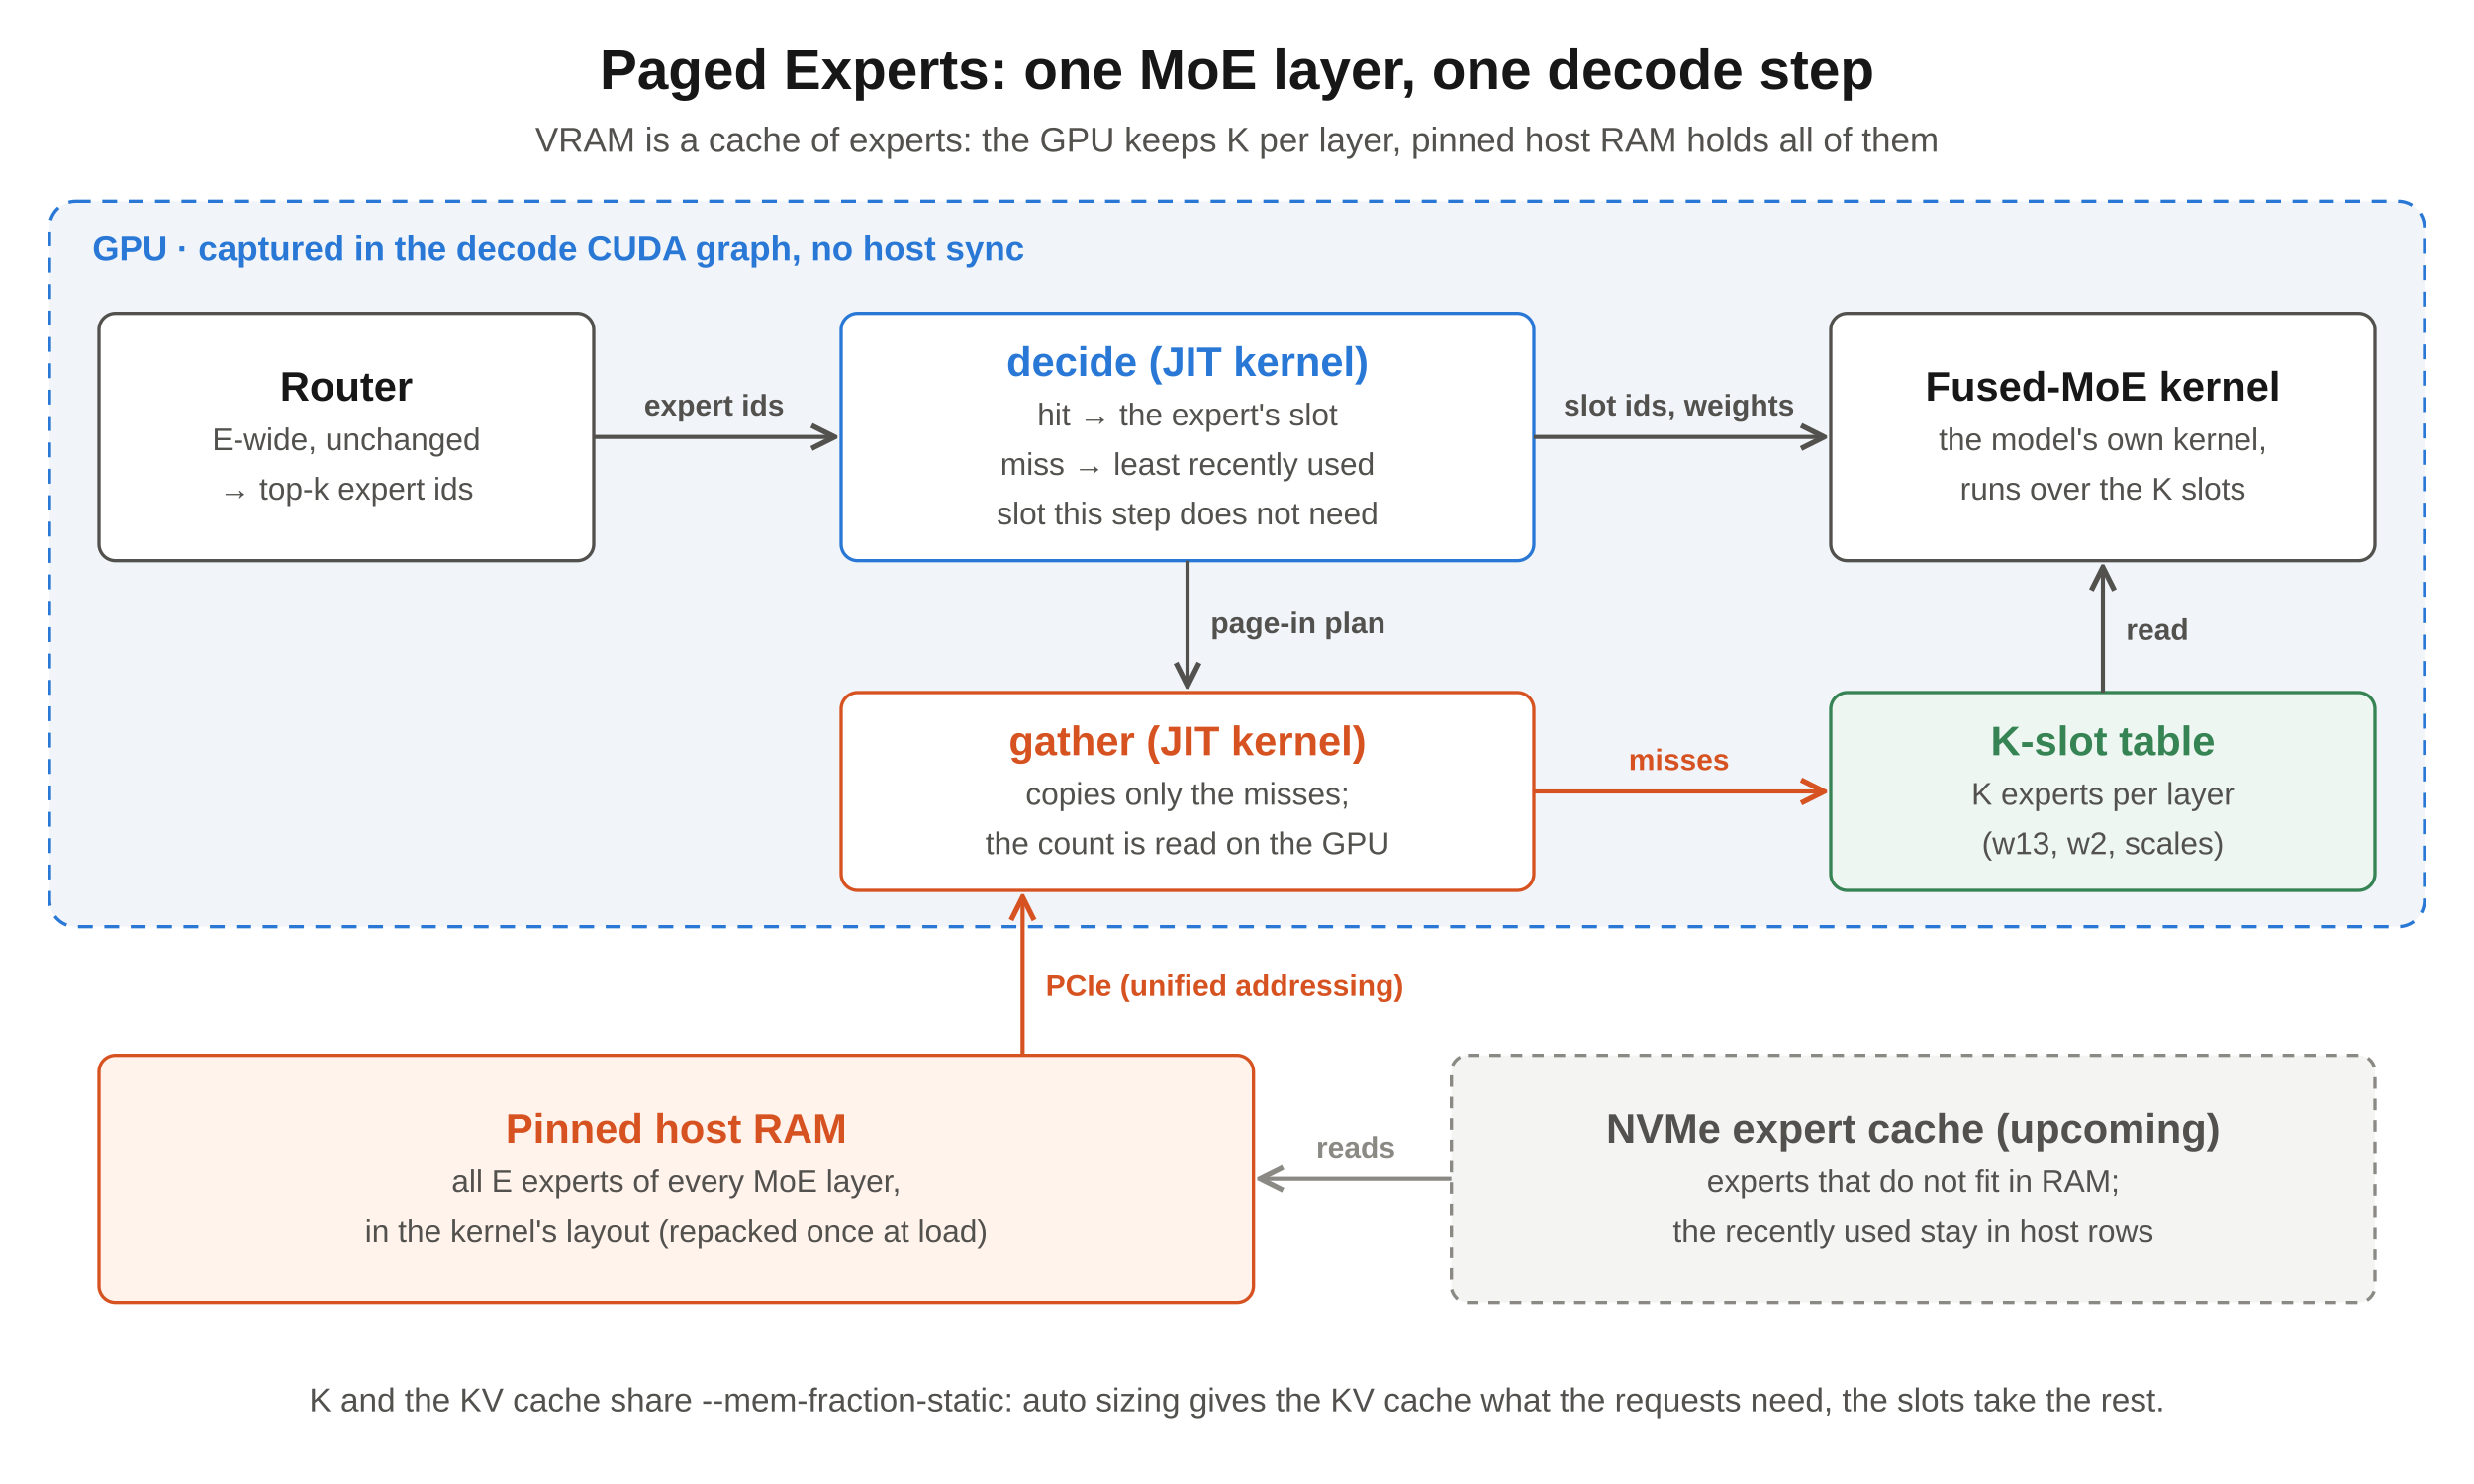
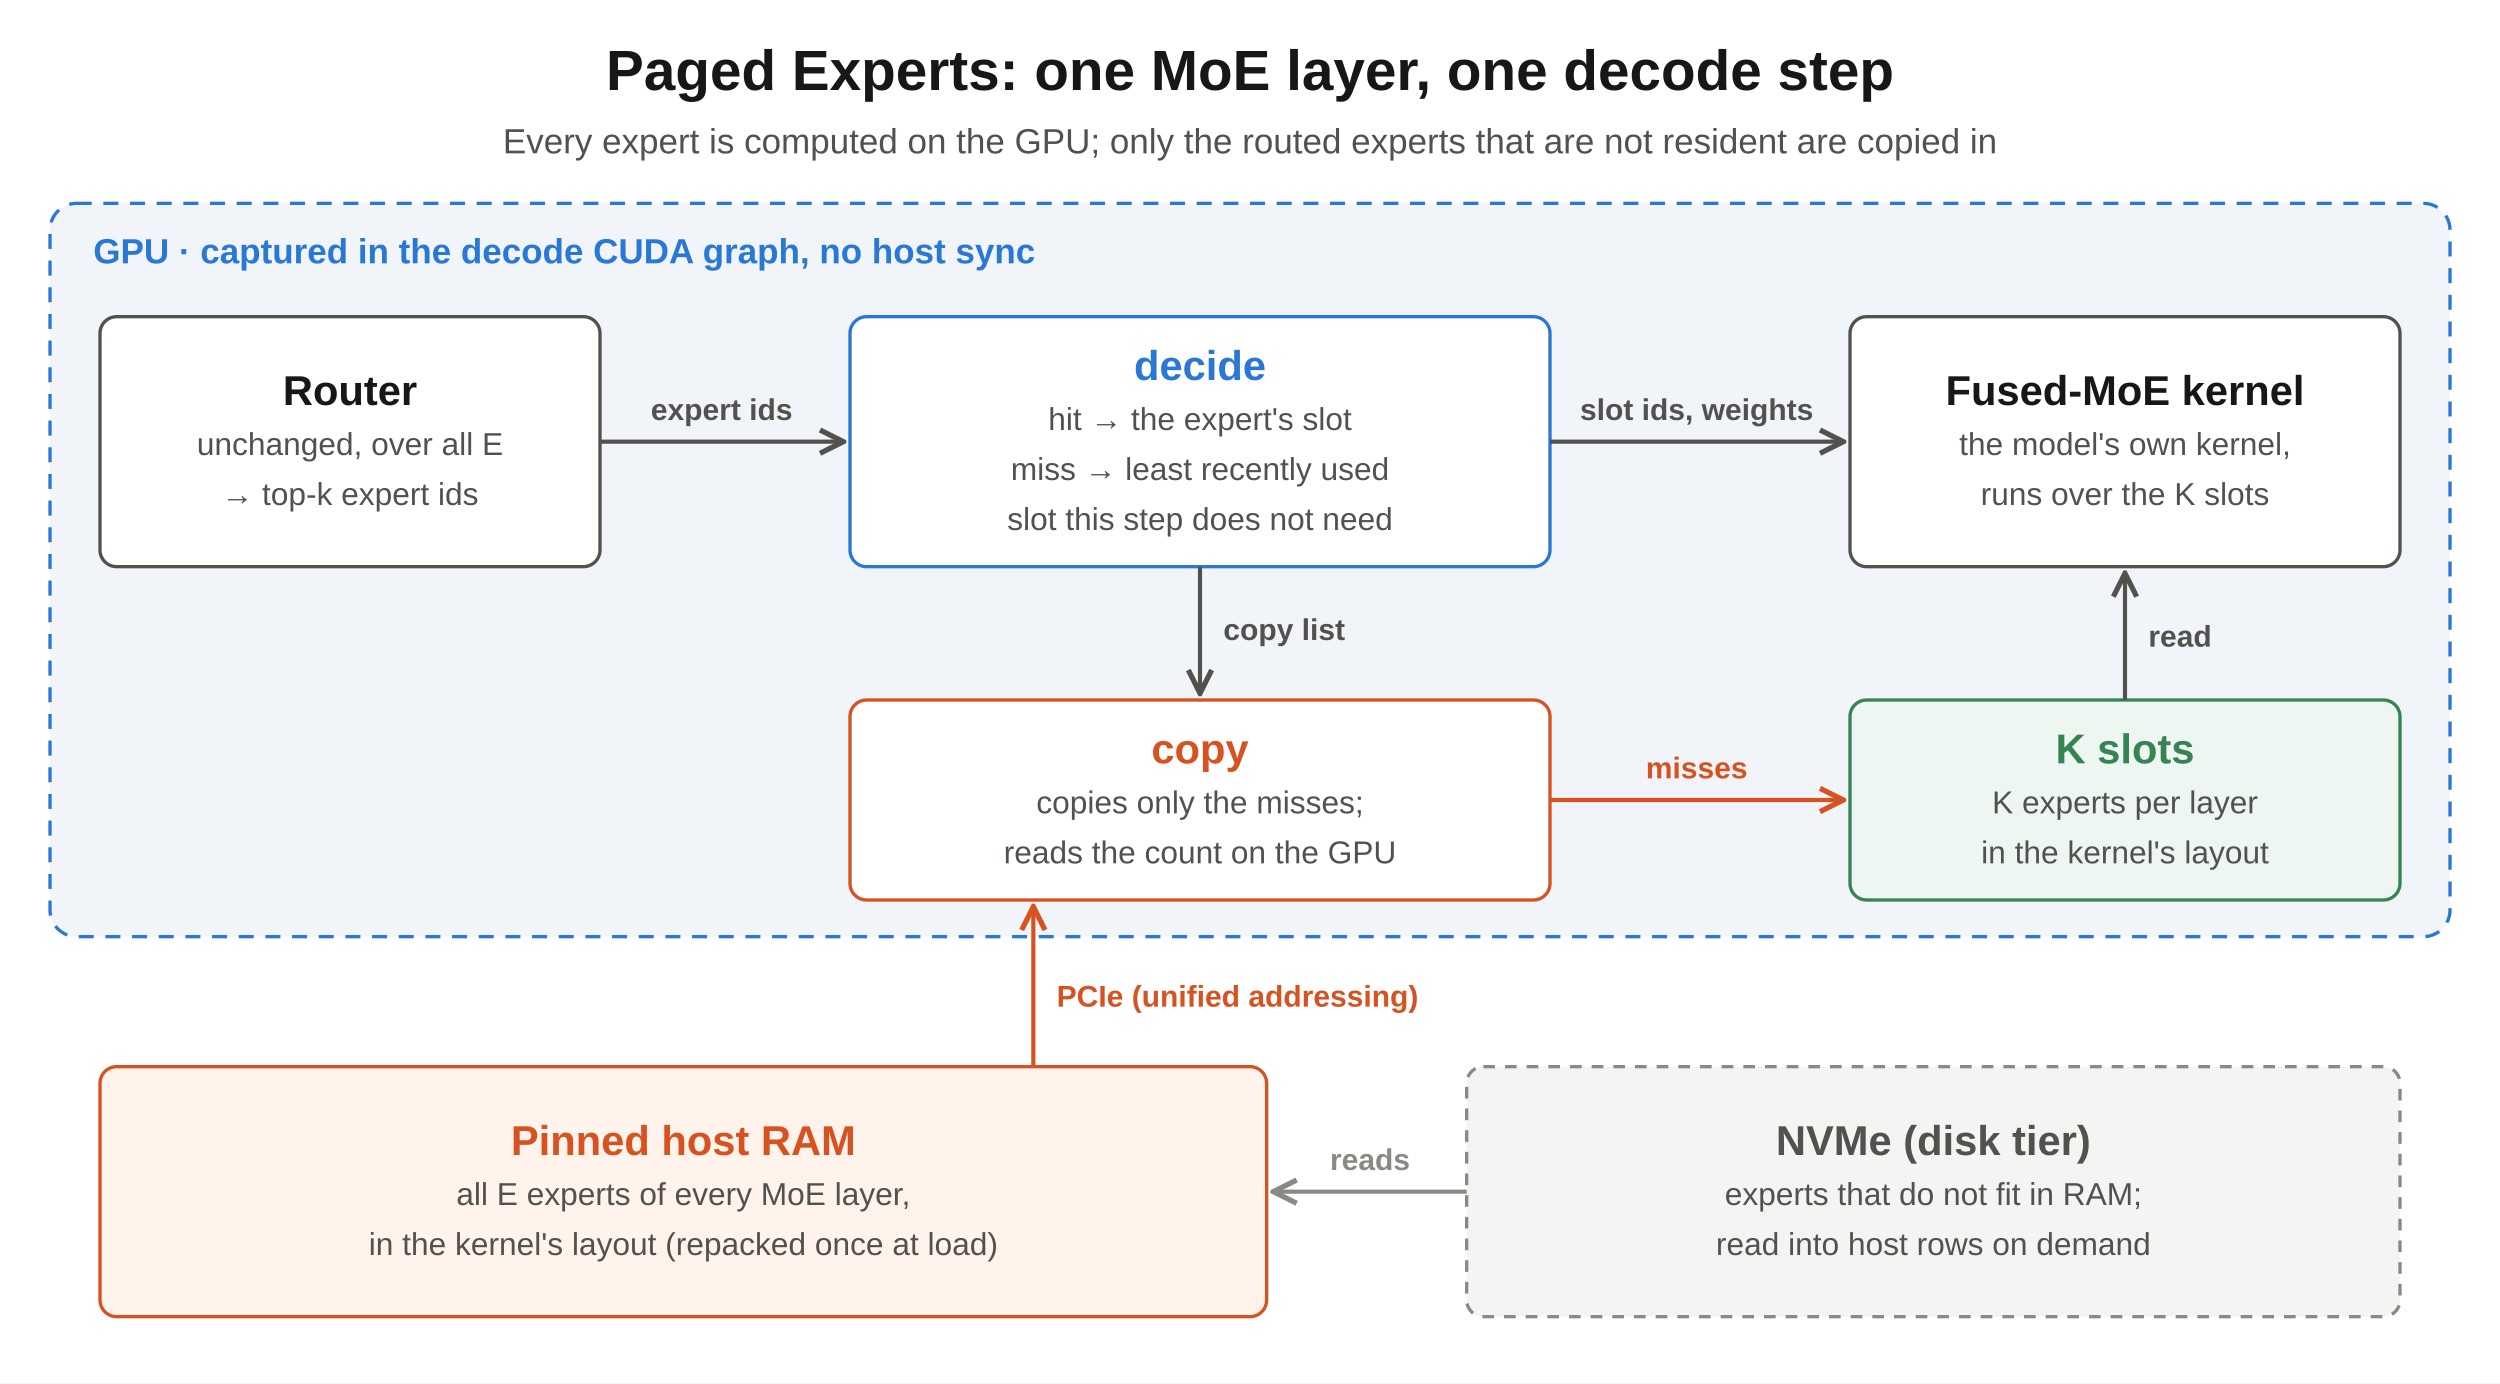
- <svg xmlns="http://www.w3.org/2000/svg" width="1500" height="900" viewBox="0 0 1500 900" role="img" aria-labelledby="title desc">
-   <rect width="1500" height="900" fill="#fff" />
+ <svg xmlns="http://www.w3.org/2000/svg" width="1500" height="830" viewBox="0 0 1500 830" role="img" aria-labelledby="title desc">
+   <rect width="1500" height="830" fill="#fff" />
  <g font-family="Arial, Helvetica, sans-serif">
    <defs>
      <marker id="a-ink" viewBox="0 0 10 10" refX="9" refY="5" markerWidth="7" markerHeight="7" orient="auto-start-reverse">
        <path d="M1 1 L9 5 L1 9" fill="none" stroke="#52514e" stroke-width="1.8" />
      </marker>
      <marker id="a-orange" viewBox="0 0 10 10" refX="9" refY="5" markerWidth="7" markerHeight="7" orient="auto-start-reverse">
        <path d="M1 1 L9 5 L1 9" fill="none" stroke="#d65221" stroke-width="1.8" />
      </marker>
      <marker id="a-gray" viewBox="0 0 10 10" refX="9" refY="5" markerWidth="7" markerHeight="7" orient="auto-start-reverse">
        <path d="M1 1 L9 5 L1 9" fill="none" stroke="#8a8984" stroke-width="1.8" />
      </marker>
    </defs>
    <text x="750.0" y="54" font-size="34" fill="#171717" font-weight="700" text-anchor="middle">Paged Experts: one MoE layer, one decode step</text>
-     <text x="750.0" y="92" font-size="21" fill="#52514e" text-anchor="middle">VRAM is a cache of experts: the GPU keeps K per layer, pinned host RAM holds all of them</text>
+     <text x="750.0" y="92" font-size="21" fill="#52514e" text-anchor="middle">Every expert is computed on the GPU; only the routed experts that are not resident are copied in</text>
    <rect x="30" y="122" width="1440" height="440" rx="16" fill="#f1f5fa" stroke="#2a78d6" stroke-width="2" stroke-dasharray="9 7" />
    <text x="56" y="158" font-size="21" fill="#2a78d6" font-weight="700" text-anchor="start">GPU · captured in the decode CUDA graph, no host sync</text>
    <rect x="60" y="190" width="300" height="150" rx="10" fill="#fff" stroke="#52514e" stroke-width="2" />
    <text x="210.0" y="243" font-size="25" fill="#171717" font-weight="700" text-anchor="middle">Router</text>
-     <text x="210.0" y="273" font-size="19" fill="#52514e" text-anchor="middle">E-wide, unchanged</text>
+     <text x="210.0" y="273" font-size="19" fill="#52514e" text-anchor="middle">unchanged, over all E</text>
    <text x="210.0" y="303" font-size="19" fill="#52514e" text-anchor="middle">→ top-k expert ids</text>
    <rect x="510" y="190" width="420" height="150" rx="10" fill="#fff" stroke="#2a78d6" stroke-width="2" />
-     <text x="720.0" y="228" font-size="25" fill="#2a78d6" font-weight="700" text-anchor="middle">decide (JIT kernel)</text>
+     <text x="720.0" y="228" font-size="25" fill="#2a78d6" font-weight="700" text-anchor="middle">decide</text>
    <text x="720.0" y="258" font-size="19" fill="#52514e" text-anchor="middle">hit → the expert's slot</text>
    <text x="720.0" y="288" font-size="19" fill="#52514e" text-anchor="middle">miss → least recently used</text>
    <text x="720.0" y="318" font-size="19" fill="#52514e" text-anchor="middle">slot this step does not need</text>
    <rect x="1110" y="190" width="330" height="150" rx="10" fill="#fff" stroke="#52514e" stroke-width="2" />
    <text x="1275.0" y="243" font-size="25" fill="#171717" font-weight="700" text-anchor="middle">Fused-MoE kernel</text>
    <text x="1275.0" y="273" font-size="19" fill="#52514e" text-anchor="middle">the model's own kernel,</text>
    <text x="1275.0" y="303" font-size="19" fill="#52514e" text-anchor="middle">runs over the K slots</text>
    <line x1="360" y1="265" x2="506" y2="265" stroke="#52514e" stroke-width="2.5" marker-end="url(#a-ink)" />
    <text x="433.0" y="252" font-size="18" fill="#52514e" font-weight="700" text-anchor="middle">expert ids</text>
    <line x1="930" y1="265" x2="1106" y2="265" stroke="#52514e" stroke-width="2.5" marker-end="url(#a-ink)" />
    <text x="1018.0" y="252" font-size="18" fill="#52514e" font-weight="700" text-anchor="middle">slot ids, weights</text>
    <rect x="510" y="420" width="420" height="120" rx="10" fill="#fff" stroke="#d65221" stroke-width="2" />
-     <text x="720.0" y="458" font-size="25" fill="#d65221" font-weight="700" text-anchor="middle">gather (JIT kernel)</text>
+     <text x="720.0" y="458" font-size="25" fill="#d65221" font-weight="700" text-anchor="middle">copy</text>
    <text x="720.0" y="488" font-size="19" fill="#52514e" text-anchor="middle">copies only the misses;</text>
-     <text x="720.0" y="518" font-size="19" fill="#52514e" text-anchor="middle">the count is read on the GPU</text>
+     <text x="720.0" y="518" font-size="19" fill="#52514e" text-anchor="middle">reads the count on the GPU</text>
    <rect x="1110" y="420" width="330" height="120" rx="10" fill="#edf6f0" stroke="#368354" stroke-width="2" />
-     <text x="1275.0" y="458" font-size="25" fill="#368354" font-weight="700" text-anchor="middle">K-slot table</text>
+     <text x="1275.0" y="458" font-size="25" fill="#368354" font-weight="700" text-anchor="middle">K slots</text>
    <text x="1275.0" y="488" font-size="19" fill="#52514e" text-anchor="middle">K experts per layer</text>
-     <text x="1275.0" y="518" font-size="19" fill="#52514e" text-anchor="middle">(w13, w2, scales)</text>
+     <text x="1275.0" y="518" font-size="19" fill="#52514e" text-anchor="middle">in the kernel's layout</text>
    <line x1="720" y1="340" x2="720" y2="416" stroke="#52514e" stroke-width="2.5" marker-end="url(#a-ink)" />
-     <text x="734" y="384" font-size="18" fill="#52514e" font-weight="700" text-anchor="start">page-in plan</text>
+     <text x="734" y="384" font-size="18" fill="#52514e" font-weight="700" text-anchor="start">copy list</text>
    <line x1="930" y1="480" x2="1106" y2="480" stroke="#d65221" stroke-width="2.5" marker-end="url(#a-orange)" />
    <text x="1018.0" y="467" font-size="18" fill="#d65221" font-weight="700" text-anchor="middle">misses</text>
    <line x1="1275" y1="420" x2="1275" y2="344" stroke="#52514e" stroke-width="2.5" marker-end="url(#a-ink)" />
    <text x="1289" y="388" font-size="18" fill="#52514e" font-weight="700" text-anchor="start">read</text>
    <rect x="60" y="640" width="700" height="150" rx="10" fill="#fff3eb" stroke="#d65221" stroke-width="2" />
    <text x="410.0" y="693" font-size="25" fill="#d65221" font-weight="700" text-anchor="middle">Pinned host RAM</text>
    <text x="410.0" y="723" font-size="19" fill="#52514e" text-anchor="middle">all E experts of every MoE layer,</text>
    <text x="410.0" y="753" font-size="19" fill="#52514e" text-anchor="middle">in the kernel's layout (repacked once at load)</text>
    <rect x="880" y="640" width="560" height="150" rx="10" fill="#f4f4f2" stroke="#8a8984" stroke-width="2" stroke-dasharray="7 6" />
-     <text x="1160.0" y="693" font-size="25" fill="#52514e" font-weight="700" text-anchor="middle">NVMe expert cache (upcoming)</text>
+     <text x="1160.0" y="693" font-size="25" fill="#52514e" font-weight="700" text-anchor="middle">NVMe (disk tier)</text>
    <text x="1160.0" y="723" font-size="19" fill="#52514e" text-anchor="middle">experts that do not fit in RAM;</text>
-     <text x="1160.0" y="753" font-size="19" fill="#52514e" text-anchor="middle">the recently used stay in host rows</text>
+     <text x="1160.0" y="753" font-size="19" fill="#52514e" text-anchor="middle">read into host rows on demand</text>
    <line x1="620" y1="640" x2="620" y2="544" stroke="#d65221" stroke-width="2.5" marker-end="url(#a-orange)" />
    <text x="634" y="604" font-size="18" fill="#d65221" font-weight="700" text-anchor="start">PCIe (unified addressing)</text>
    <line x1="880" y1="715" x2="764" y2="715" stroke="#8a8984" stroke-width="2.5" marker-end="url(#a-gray)" />
    <text x="822.0" y="702" font-size="18" fill="#8a8984" font-weight="700" text-anchor="middle">reads</text>
-     <text x="750.0" y="856" font-size="20" fill="#52514e" text-anchor="middle">K and the KV cache share --mem-fraction-static: auto sizing gives the KV cache what the requests need, the slots take the rest.</text>
  </g>
</svg>
